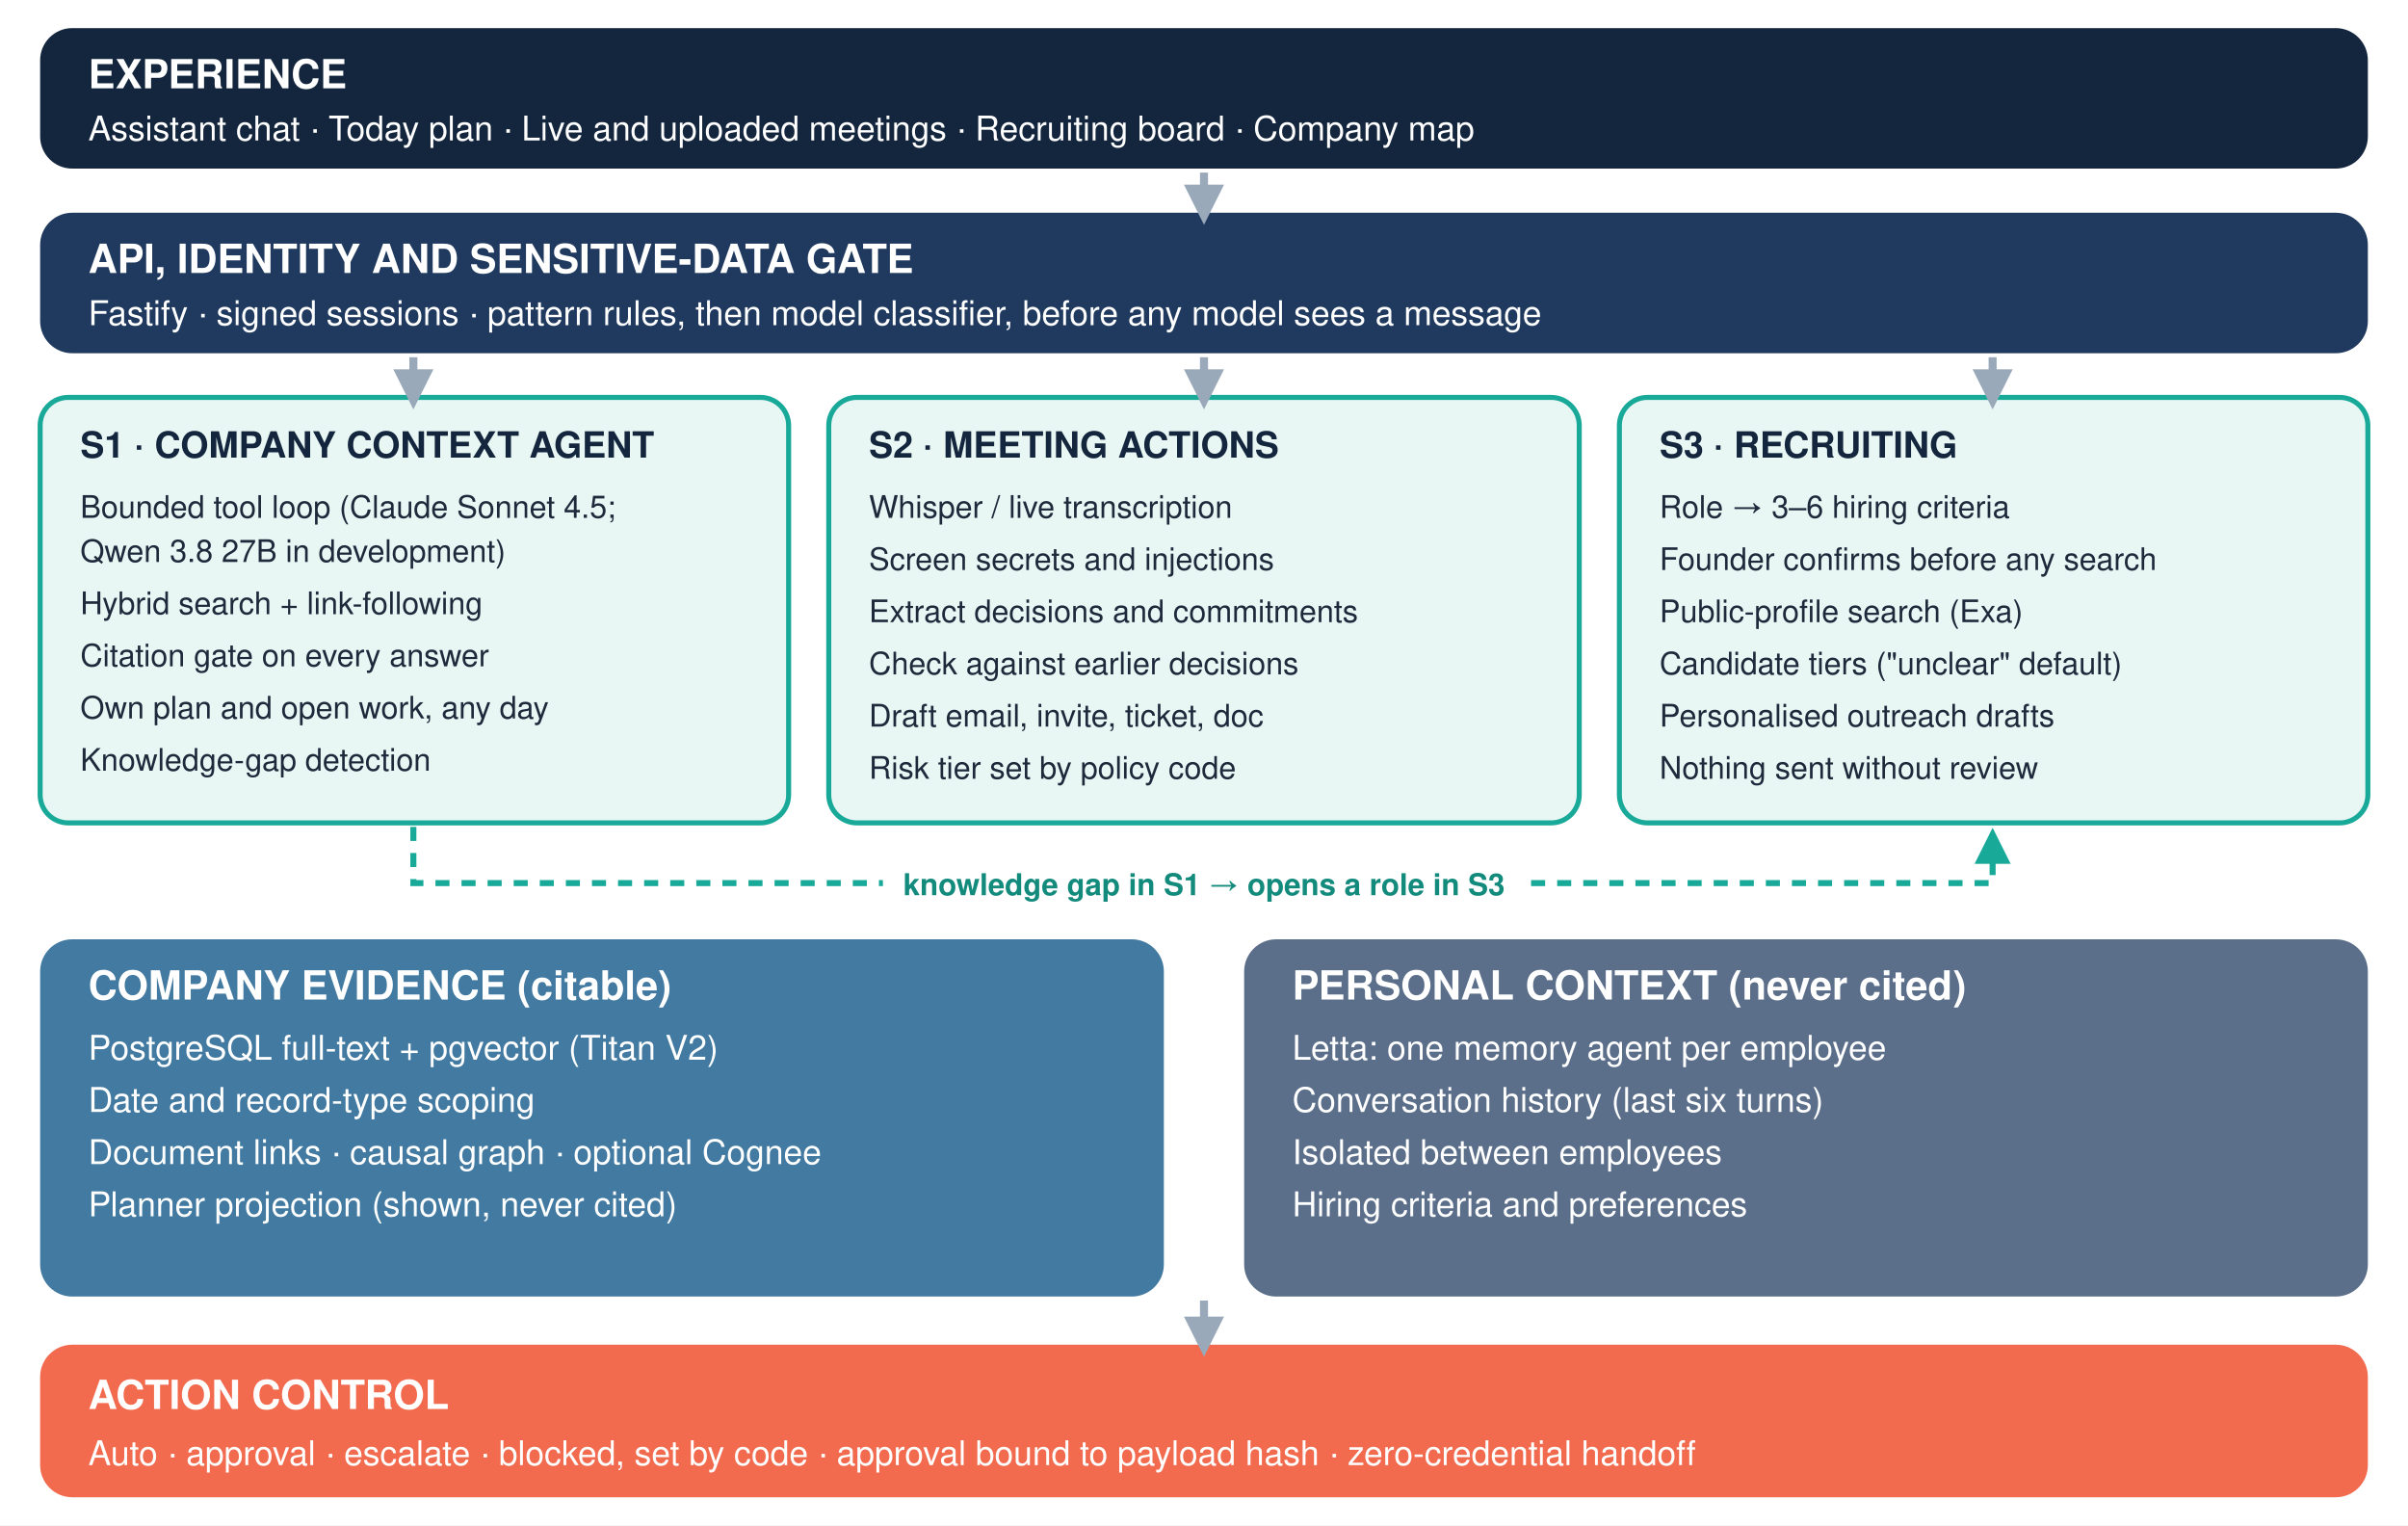
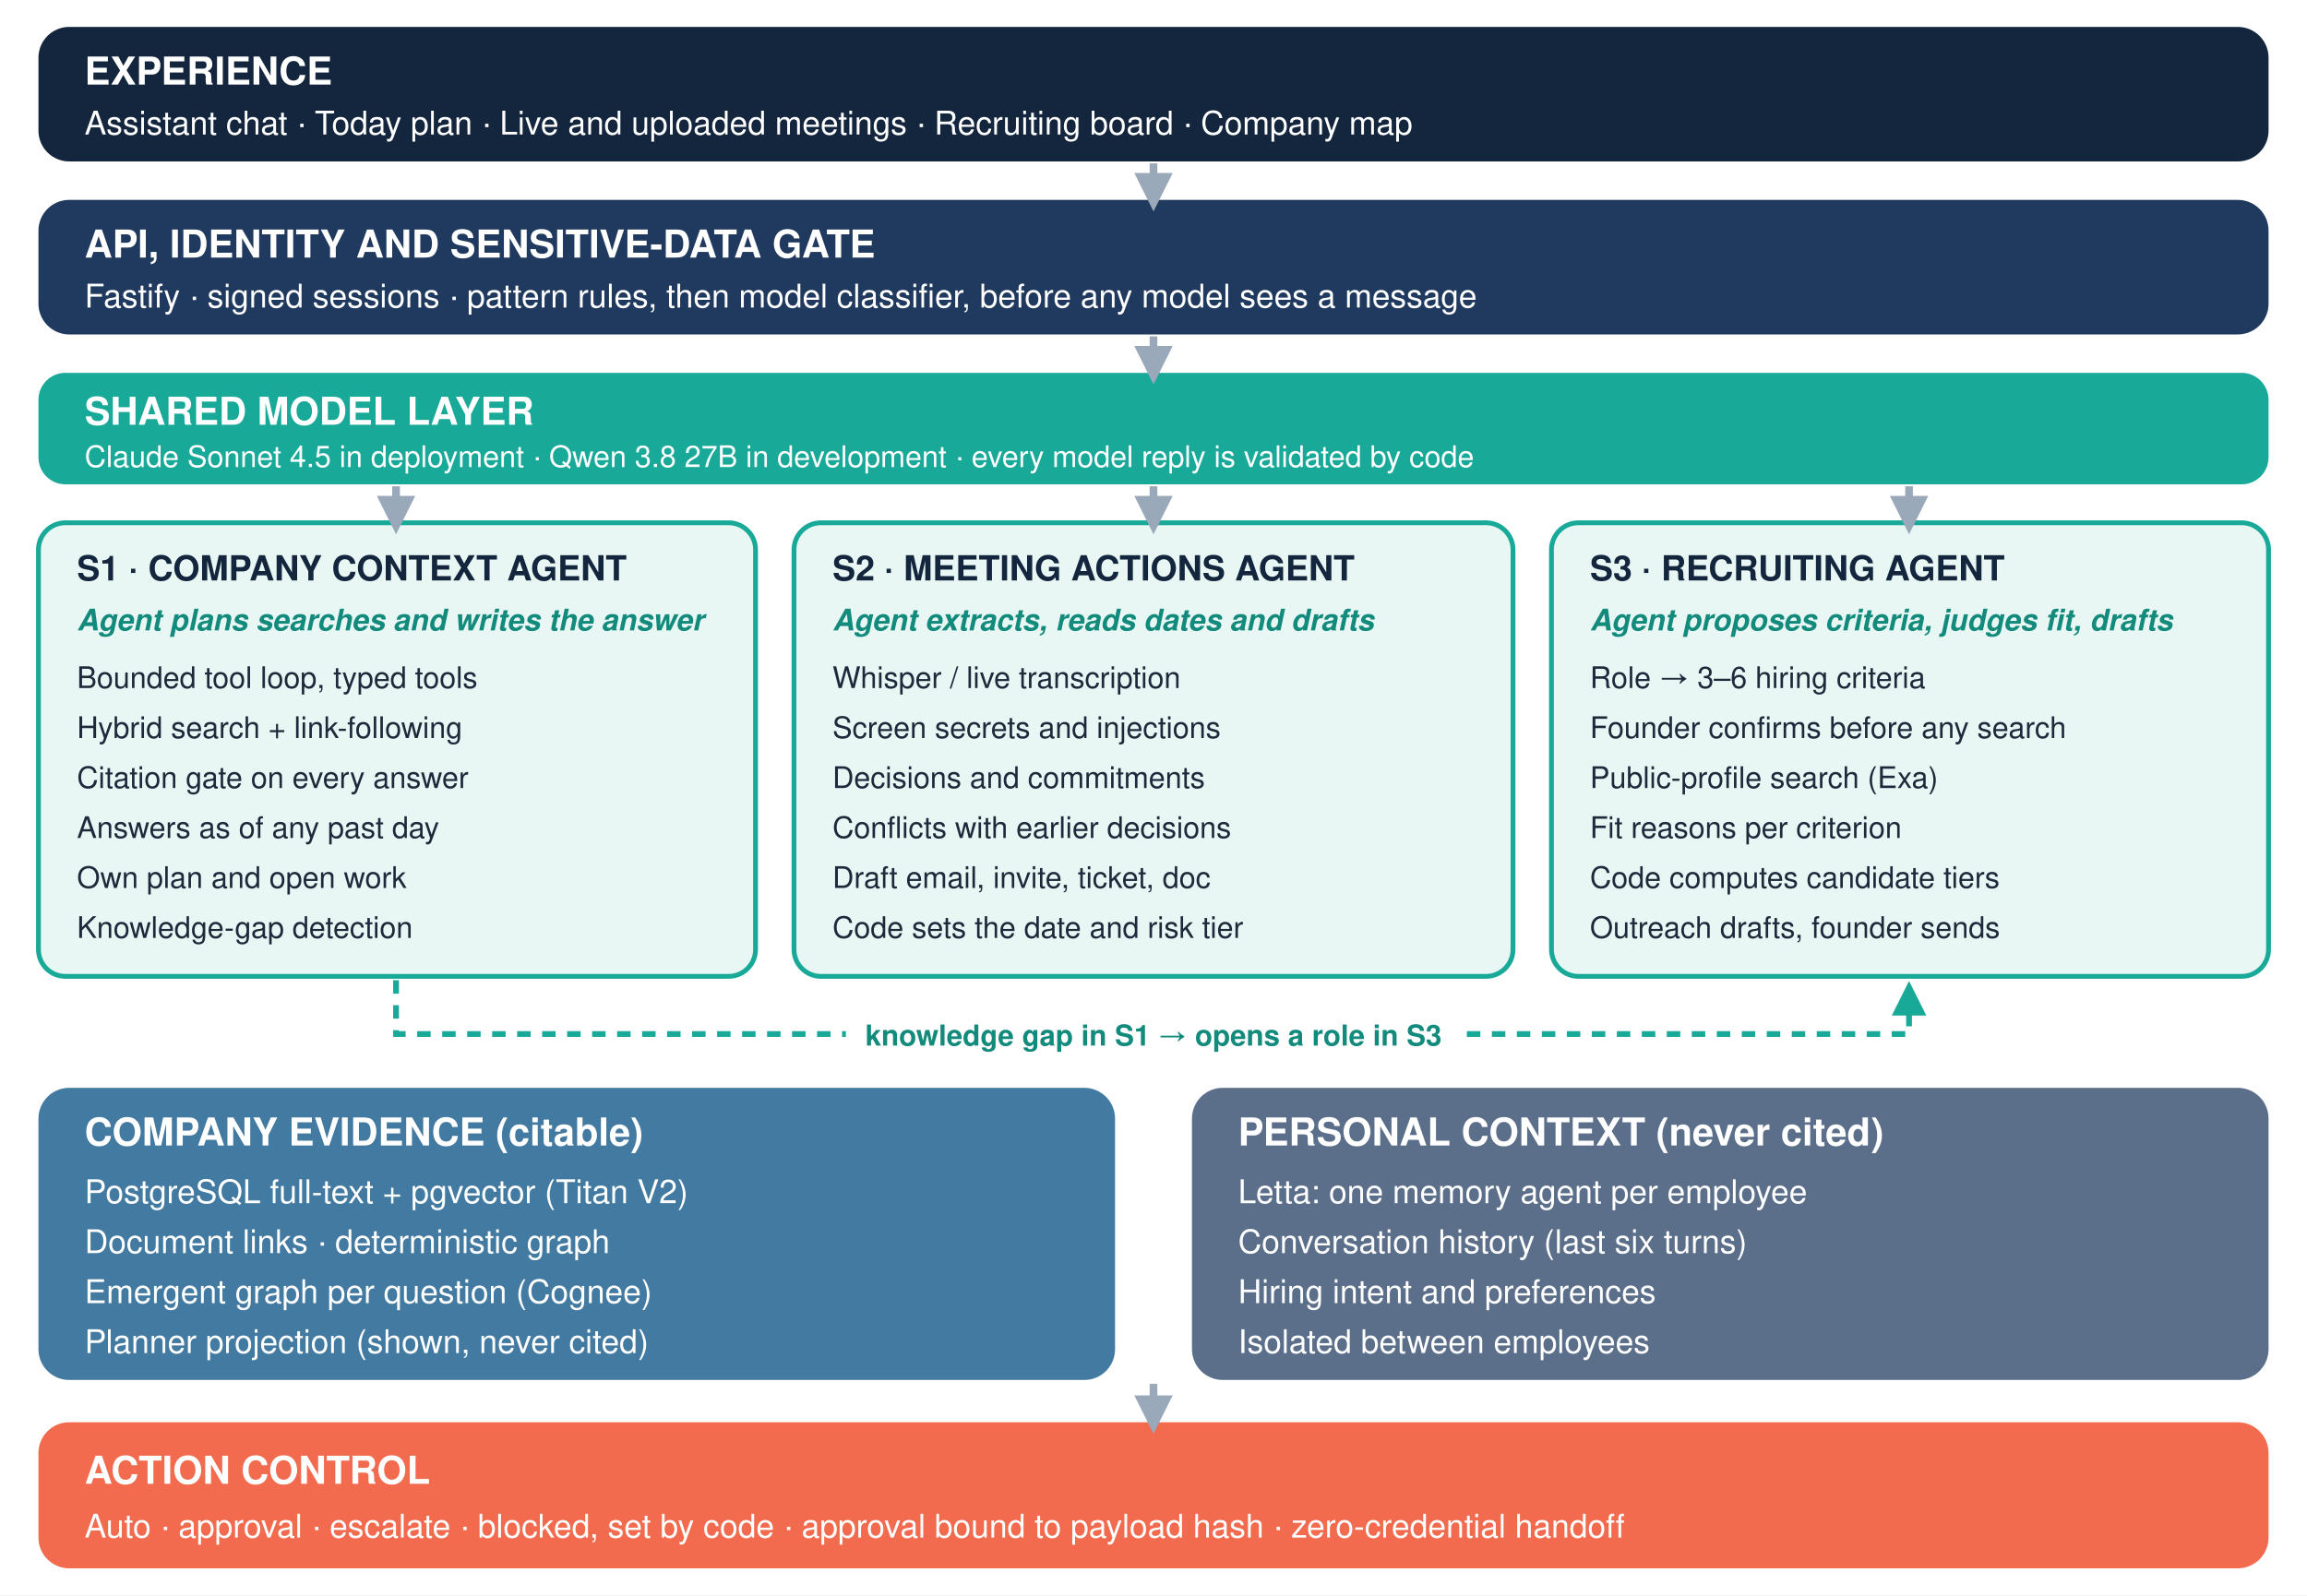
- <svg xmlns="http://www.w3.org/2000/svg" viewBox="0 0 1200 760" role="img" aria-label="Kaki layered architecture with its three modules">
+ <svg xmlns="http://www.w3.org/2000/svg" viewBox="0 0 1200 830" role="img" aria-label="Kaki layered architecture with its three agent modules">
  <rect width="100%" height="100%" fill="#ffffff" />
  <defs>
    <marker id="a1" viewBox="0 0 10 10" refX="5" refY="5" markerWidth="5" markerHeight="5" orient="auto">
      <path d="M0,0 L10,5 L0,10 z" fill="#9aa9ba" />
    </marker>
    <marker id="a3" viewBox="0 0 10 10" refX="8" refY="5" markerWidth="6" markerHeight="6" orient="auto">
      <path d="M0,0 L10,5 L0,10 z" fill="#18a999" />
    </marker>
  </defs>
  <style>
    .t{font:700 20px Helvetica,Arial,sans-serif;fill:#fff}
    .d{font:17px Helvetica,Arial,sans-serif;fill:#fff}
    .mt{font:700 18px Helvetica,Arial,sans-serif;fill:#14263d}
+     .ag{font:italic 600 15.5px Helvetica,Arial,sans-serif;fill:#128a7c}
    .ml{font:15.5px Helvetica,Arial,sans-serif;fill:#1e293b}
    .lane{font:600 15px Helvetica,Arial,sans-serif;fill:#128a7c}
  </style>
  <rect x="20" y="14" width="1160" height="70" rx="16" fill="#14263d" />
  <text x="44" y="44" class="t">EXPERIENCE</text>
  <text x="44" y="70" class="d">Assistant chat · Today plan · Live and uploaded meetings · Recruiting board · Company map</text>
-   <rect x="20" y="106" width="1160" height="70" rx="16" fill="#203a5f" />
-   <text x="44" y="136" class="t">API, IDENTITY AND SENSITIVE-DATA GATE</text>
-   <text x="44" y="162" class="d">Fastify · signed sessions · pattern rules, then model classifier, before any model sees a message</text>
+   <rect x="20" y="104" width="1160" height="70" rx="16" fill="#203a5f" />
+   <text x="44" y="134" class="t">API, IDENTITY AND SENSITIVE-DATA GATE</text>
+   <text x="44" y="160" class="d">Fastify · signed sessions · pattern rules, then model classifier, before any model sees a message</text>
+   <rect x="20" y="194" width="1160" height="58" rx="14" fill="#18a999" />
+   <text x="44" y="221" class="t">SHARED MODEL LAYER</text>
+   <text x="44" y="243" class="d" style="font-size:15.5px">Claude Sonnet 4.5 in deployment · Qwen 3.8 27B in development · every model reply is validated by code</text>
  <g stroke="#18a999" stroke-width="2.5">
-     <rect x="20" y="198" width="373" height="212" rx="14" fill="#e8f7f4" />
-     <rect x="413" y="198" width="374" height="212" rx="14" fill="#e8f7f4" />
-     <rect x="807" y="198" width="373" height="212" rx="14" fill="#e8f7f4" />
+     <rect x="20" y="272" width="373" height="236" rx="14" fill="#e8f7f4" />
+     <rect x="413" y="272" width="374" height="236" rx="14" fill="#e8f7f4" />
+     <rect x="807" y="272" width="373" height="236" rx="14" fill="#e8f7f4" />
  </g>
-   <text x="40" y="228" class="mt">S1 · COMPANY CONTEXT AGENT</text>
-   <text x="40" y="258" class="ml">Bounded tool loop (Claude Sonnet 4.5;</text>
-   <text x="40" y="280" class="ml">Qwen 3.8 27B in development)</text>
-   <text x="40" y="306" class="ml">Hybrid search + link-following</text>
-   <text x="40" y="332" class="ml">Citation gate on every answer</text>
-   <text x="40" y="358" class="ml">Own plan and open work, any day</text>
-   <text x="40" y="384" class="ml">Knowledge-gap detection</text>
-   <text x="433" y="228" class="mt">S2 · MEETING ACTIONS</text>
-   <text x="433" y="258" class="ml">Whisper / live transcription</text>
-   <text x="433" y="284" class="ml">Screen secrets and injections</text>
-   <text x="433" y="310" class="ml">Extract decisions and commitments</text>
-   <text x="433" y="336" class="ml">Check against earlier decisions</text>
-   <text x="433" y="362" class="ml">Draft email, invite, ticket, doc</text>
-   <text x="433" y="388" class="ml">Risk tier set by policy code</text>
-   <text x="827" y="228" class="mt">S3 · RECRUITING</text>
-   <text x="827" y="258" class="ml">Role → 3–6 hiring criteria</text>
-   <text x="827" y="284" class="ml">Founder confirms before any search</text>
-   <text x="827" y="310" class="ml">Public-profile search (Exa)</text>
-   <text x="827" y="336" class="ml">Candidate tiers ("unclear" default)</text>
-   <text x="827" y="362" class="ml">Personalised outreach drafts</text>
-   <text x="827" y="388" class="ml">Nothing sent without review</text>
-   <path d="M 206 412 L 206 440 L 993 440 L 993 416" fill="none" stroke="#18a999" stroke-width="3" stroke-dasharray="7 6" marker-end="url(#a3)" />
-   <rect x="440" y="428" width="320" height="24" fill="#fff" />
-   <text x="600" y="446" class="lane" text-anchor="middle">knowledge gap in S1 → opens a role in S3</text>
-   <rect x="20" y="468" width="560" height="178" rx="16" fill="#427aa1" />
-   <text x="44" y="498" class="t">COMPANY EVIDENCE (citable)</text>
-   <text x="44" y="528" class="d">PostgreSQL full-text + pgvector (Titan V2)</text>
-   <text x="44" y="554" class="d">Date and record-type scoping</text>
-   <text x="44" y="580" class="d">Document links · causal graph · optional Cognee</text>
-   <text x="44" y="606" class="d">Planner projection (shown, never cited)</text>
-   <rect x="620" y="468" width="560" height="178" rx="16" fill="#5b6f8a" />
-   <text x="644" y="498" class="t">PERSONAL CONTEXT (never cited)</text>
-   <text x="644" y="528" class="d">Letta: one memory agent per employee</text>
-   <text x="644" y="554" class="d">Conversation history (last six turns)</text>
-   <text x="644" y="580" class="d">Isolated between employees</text>
-   <text x="644" y="606" class="d">Hiring criteria and preferences</text>
-   <rect x="20" y="670" width="1160" height="76" rx="16" fill="#f26b4e" />
-   <text x="44" y="702" class="t">ACTION CONTROL</text>
-   <text x="44" y="730" class="d">Auto · approval · escalate · blocked, set by code · approval bound to payload hash · zero-credential handoff</text>
-   <line x1="600" y1="86" x2="600" y2="102" stroke="#9aa9ba" stroke-width="4" marker-end="url(#a1)" />
-   <line x1="206" y1="178" x2="206" y2="194" stroke="#9aa9ba" stroke-width="4" marker-end="url(#a1)" />
-   <line x1="600" y1="178" x2="600" y2="194" stroke="#9aa9ba" stroke-width="4" marker-end="url(#a1)" />
-   <line x1="993" y1="178" x2="993" y2="194" stroke="#9aa9ba" stroke-width="4" marker-end="url(#a1)" />
-   <line x1="600" y1="648" x2="600" y2="666" stroke="#9aa9ba" stroke-width="4" marker-end="url(#a1)" />
+   <text x="40" y="302" class="mt">S1 · COMPANY CONTEXT AGENT</text>
+   <text x="40" y="328" class="ag">Agent plans searches and writes the answer</text>
+   <text x="40" y="358" class="ml">Bounded tool loop, typed tools</text>
+   <text x="40" y="384" class="ml">Hybrid search + link-following</text>
+   <text x="40" y="410" class="ml">Citation gate on every answer</text>
+   <text x="40" y="436" class="ml">Answers as of any past day</text>
+   <text x="40" y="462" class="ml">Own plan and open work</text>
+   <text x="40" y="488" class="ml">Knowledge-gap detection</text>
+   <text x="433" y="302" class="mt">S2 · MEETING ACTIONS AGENT</text>
+   <text x="433" y="328" class="ag">Agent extracts, reads dates and drafts</text>
+   <text x="433" y="358" class="ml">Whisper / live transcription</text>
+   <text x="433" y="384" class="ml">Screen secrets and injections</text>
+   <text x="433" y="410" class="ml">Decisions and commitments</text>
+   <text x="433" y="436" class="ml">Conflicts with earlier decisions</text>
+   <text x="433" y="462" class="ml">Draft email, invite, ticket, doc</text>
+   <text x="433" y="488" class="ml">Code sets the date and risk tier</text>
+   <text x="827" y="302" class="mt">S3 · RECRUITING AGENT</text>
+   <text x="827" y="328" class="ag">Agent proposes criteria, judges fit, drafts</text>
+   <text x="827" y="358" class="ml">Role → 3–6 hiring criteria</text>
+   <text x="827" y="384" class="ml">Founder confirms before any search</text>
+   <text x="827" y="410" class="ml">Public-profile search (Exa)</text>
+   <text x="827" y="436" class="ml">Fit reasons per criterion</text>
+   <text x="827" y="462" class="ml">Code computes candidate tiers</text>
+   <text x="827" y="488" class="ml">Outreach drafts, founder sends</text>
+   <path d="M 206 510 L 206 538 L 993 538 L 993 514" fill="none" stroke="#18a999" stroke-width="3" stroke-dasharray="7 6" marker-end="url(#a3)" />
+   <rect x="440" y="526" width="320" height="24" fill="#fff" />
+   <text x="600" y="544" class="lane" text-anchor="middle">knowledge gap in S1 → opens a role in S3</text>
+   <rect x="20" y="566" width="560" height="152" rx="16" fill="#427aa1" />
+   <text x="44" y="596" class="t">COMPANY EVIDENCE (citable)</text>
+   <text x="44" y="626" class="d">PostgreSQL full-text + pgvector (Titan V2)</text>
+   <text x="44" y="652" class="d">Document links · deterministic graph</text>
+   <text x="44" y="678" class="d">Emergent graph per question (Cognee)</text>
+   <text x="44" y="704" class="d">Planner projection (shown, never cited)</text>
+   <rect x="620" y="566" width="560" height="152" rx="16" fill="#5b6f8a" />
+   <text x="644" y="596" class="t">PERSONAL CONTEXT (never cited)</text>
+   <text x="644" y="626" class="d">Letta: one memory agent per employee</text>
+   <text x="644" y="652" class="d">Conversation history (last six turns)</text>
+   <text x="644" y="678" class="d">Hiring intent and preferences</text>
+   <text x="644" y="704" class="d">Isolated between employees</text>
+   <rect x="20" y="740" width="1160" height="76" rx="16" fill="#f26b4e" />
+   <text x="44" y="772" class="t">ACTION CONTROL</text>
+   <text x="44" y="800" class="d">Auto · approval · escalate · blocked, set by code · approval bound to payload hash · zero-credential handoff</text>
+   <line x1="600" y1="85" x2="600" y2="100" stroke="#9aa9ba" stroke-width="4" marker-end="url(#a1)" />
+   <line x1="600" y1="175" x2="600" y2="190" stroke="#9aa9ba" stroke-width="4" marker-end="url(#a1)" />
+   <line x1="206" y1="253" x2="206" y2="268" stroke="#9aa9ba" stroke-width="4" marker-end="url(#a1)" />
+   <line x1="600" y1="253" x2="600" y2="268" stroke="#9aa9ba" stroke-width="4" marker-end="url(#a1)" />
+   <line x1="993" y1="253" x2="993" y2="268" stroke="#9aa9ba" stroke-width="4" marker-end="url(#a1)" />
+   <line x1="600" y1="720" x2="600" y2="736" stroke="#9aa9ba" stroke-width="4" marker-end="url(#a1)" />
</svg>
